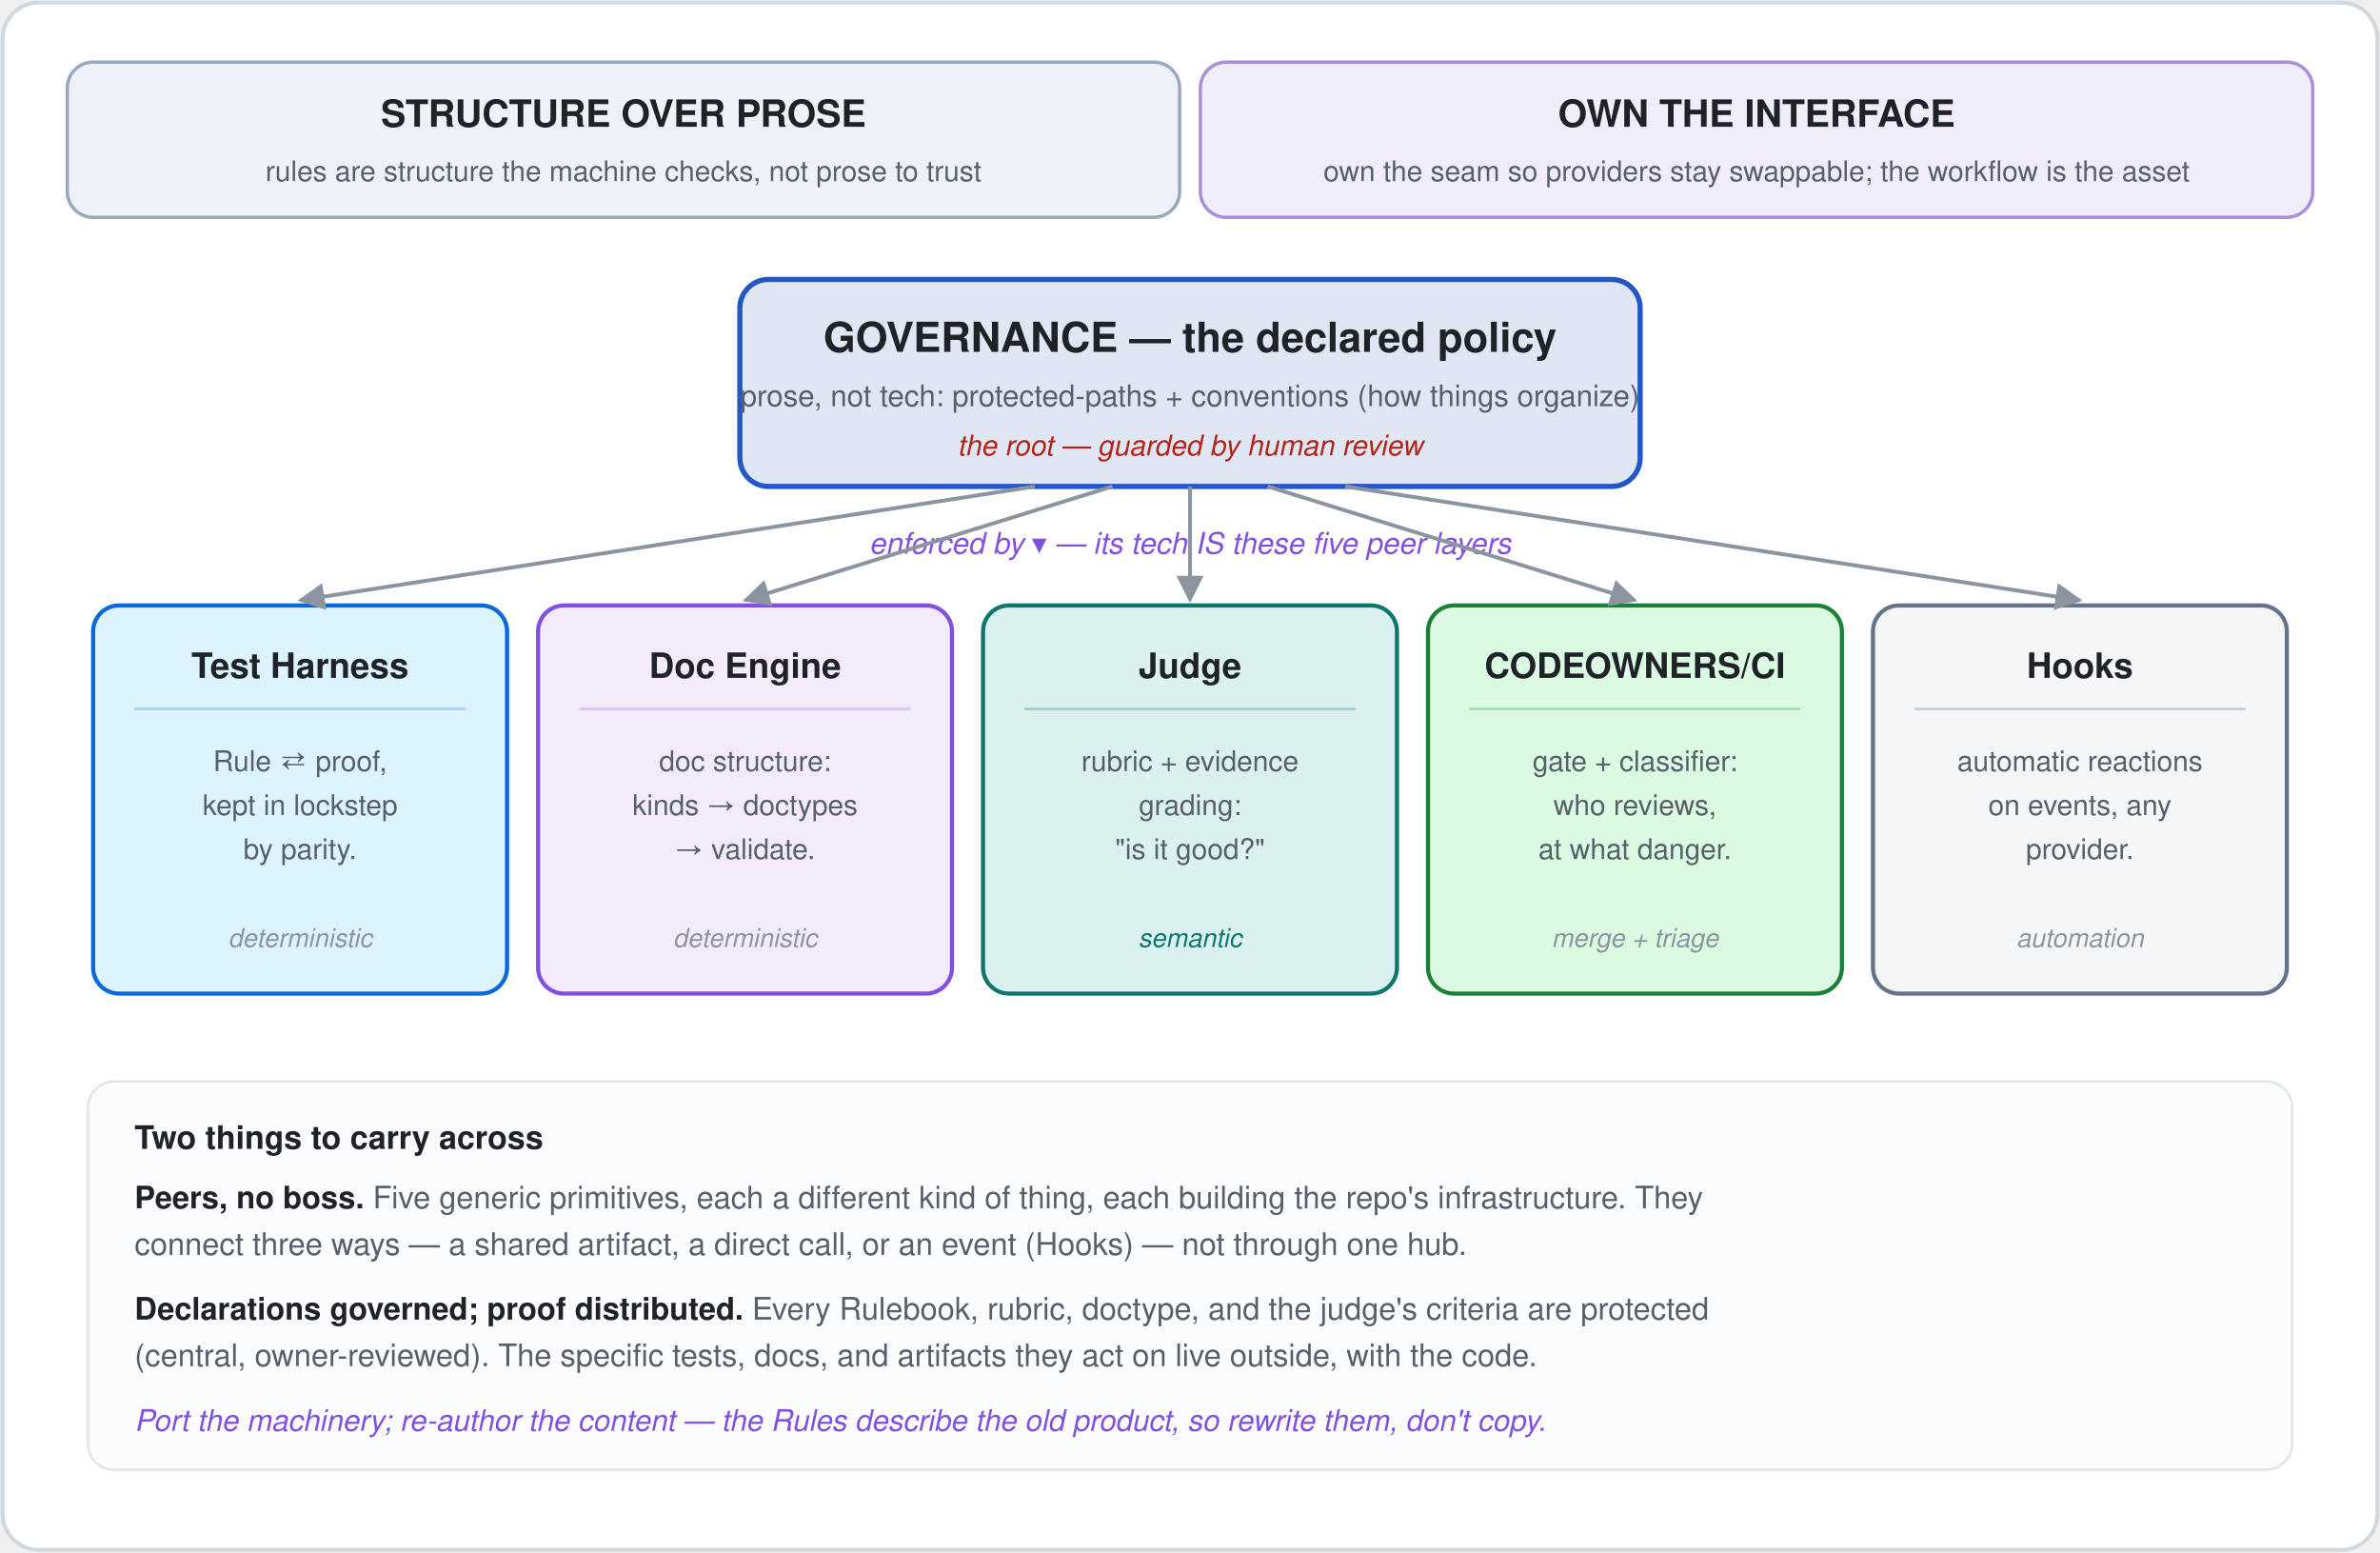
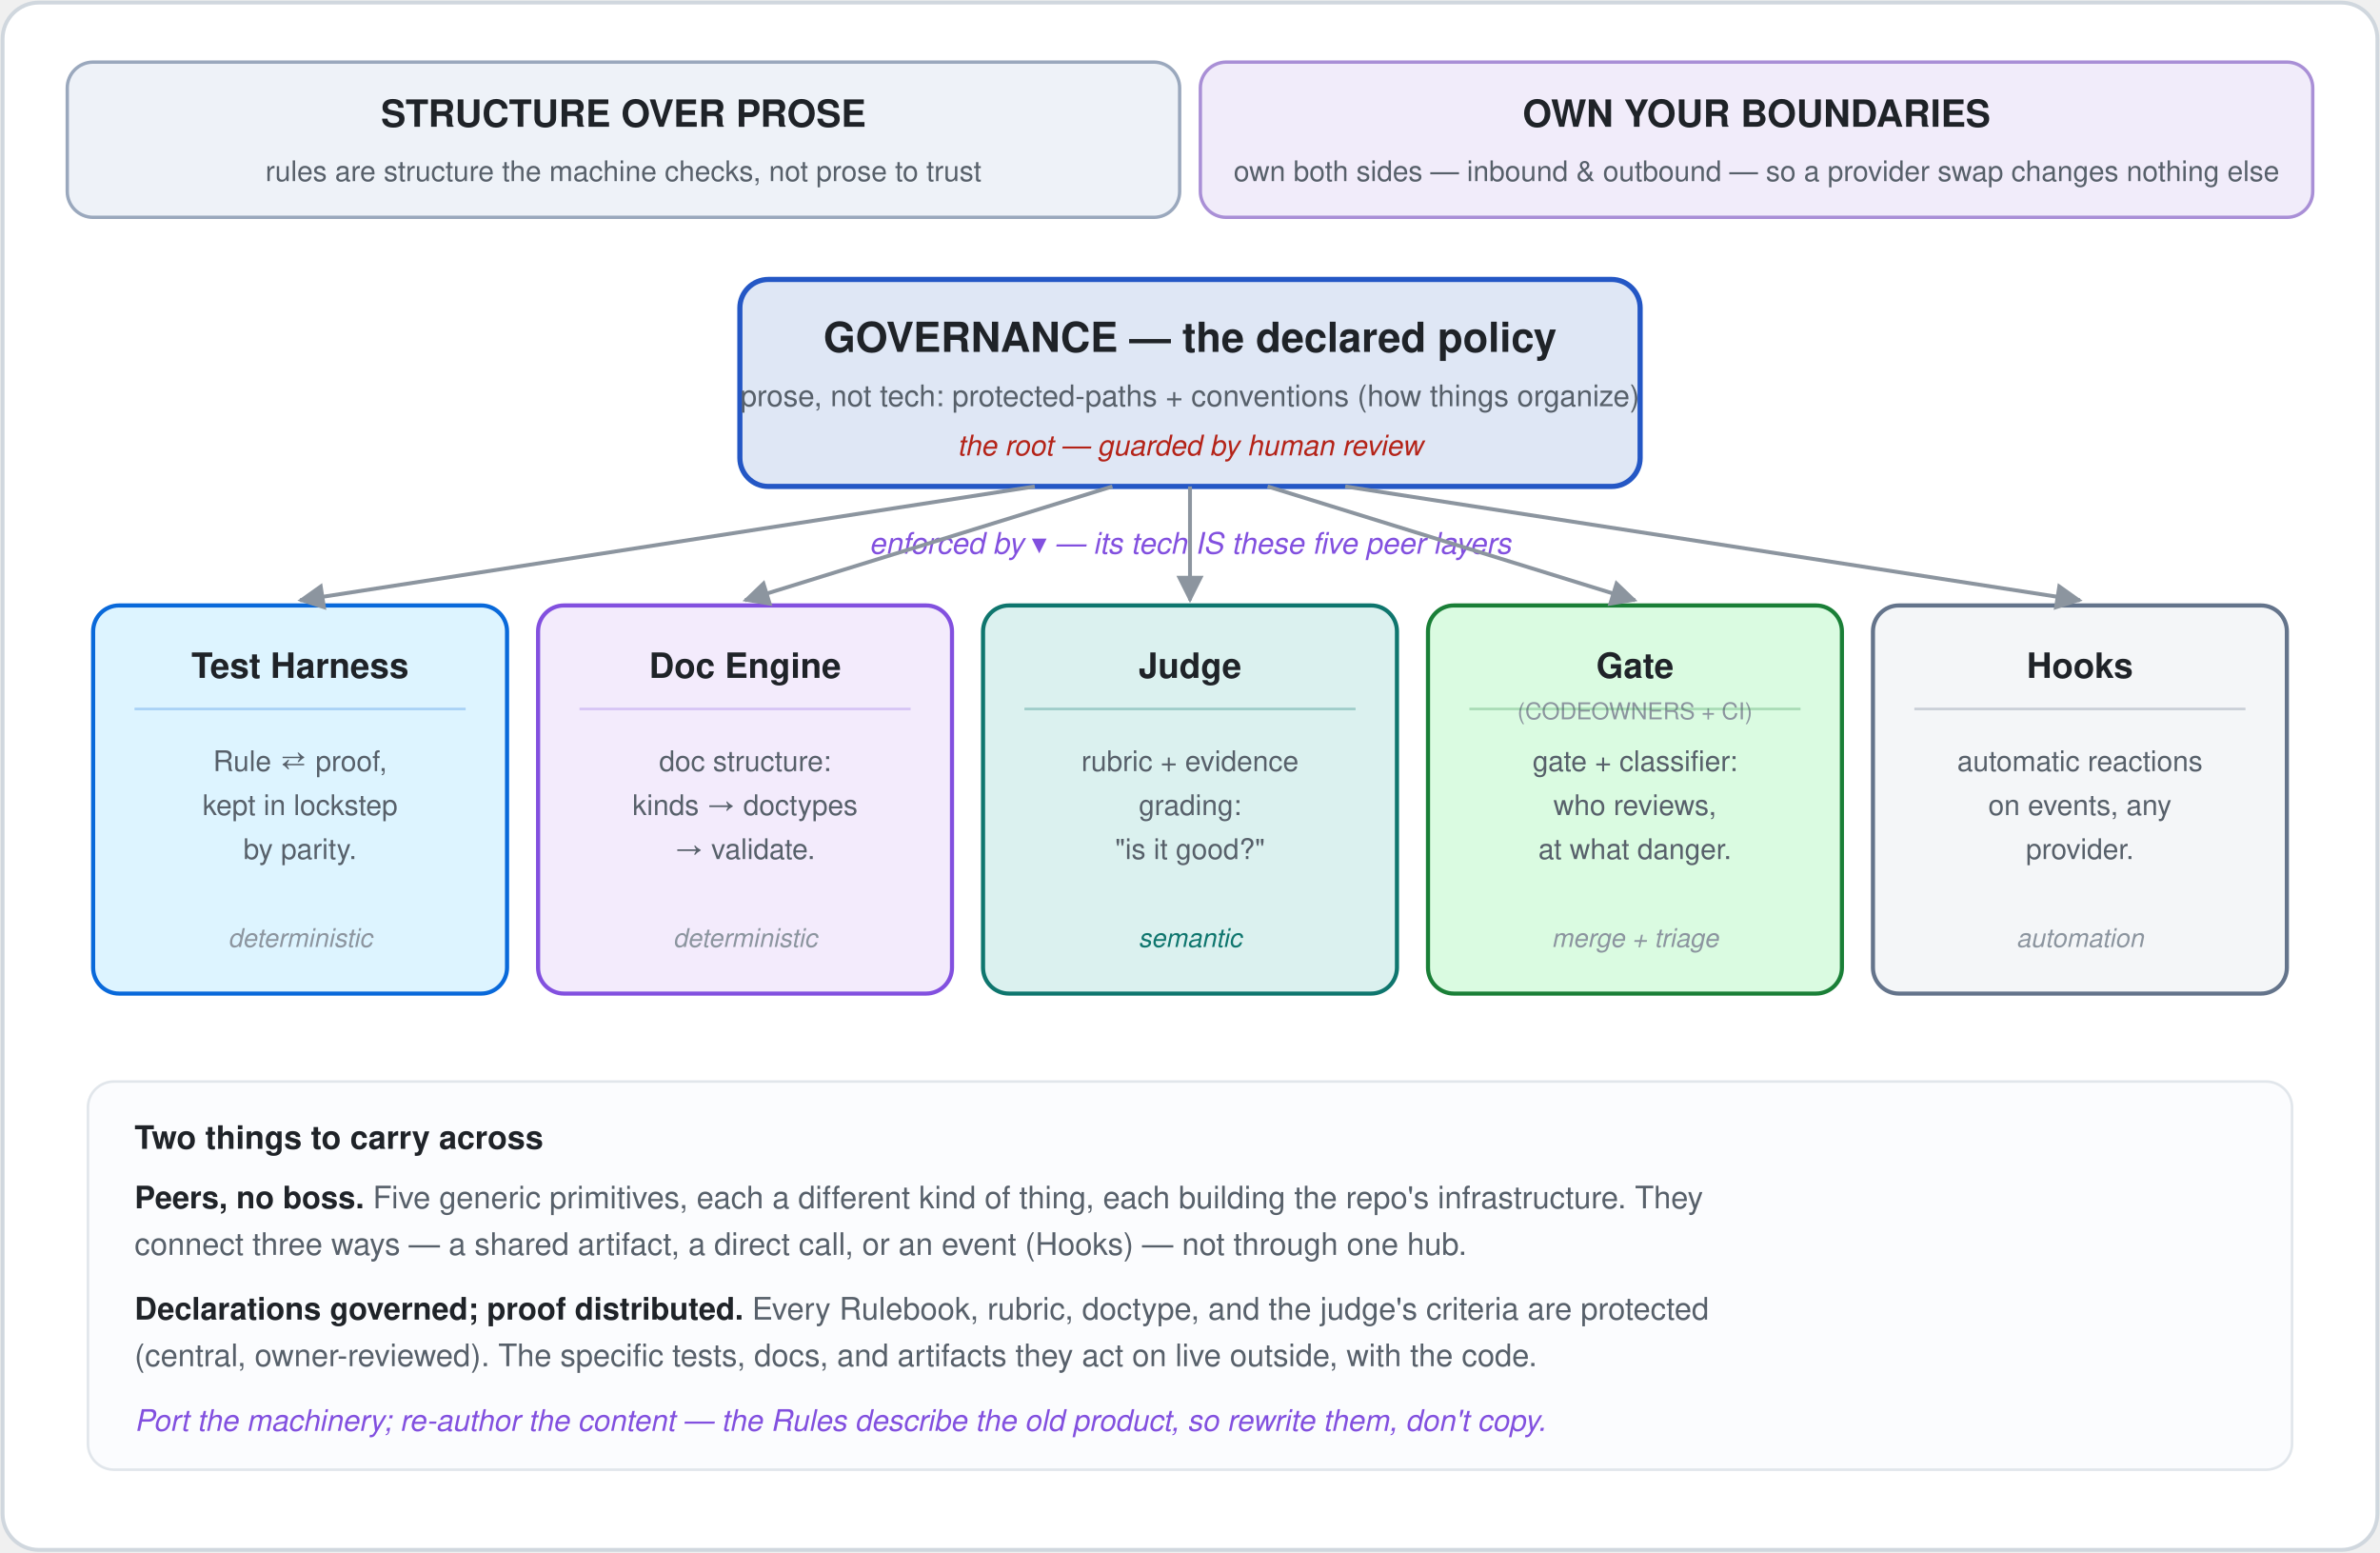
- <svg xmlns="http://www.w3.org/2000/svg" viewBox="0 0 920 600" font-family="-apple-system, Segoe UI, Helvetica, Arial, sans-serif" role="img" aria-label="Governance is a declared prose policy, guarded by human review, enforced by five peer tech layers, under two principles">
+ <svg xmlns="http://www.w3.org/2000/svg" viewBox="0 0 920 600" font-family="-apple-system, Segoe UI, Helvetica, Arial, sans-serif" role="img" aria-label="Governance is a declared prose policy, guarded by human review, enforced by five peer tech layers, under two tenets">
  <rect x="1" y="1" width="918" height="598" rx="14" fill="#ffffff" stroke="#d0d7de" stroke-width="1.5" />
  <rect x="26" y="24" width="430" height="60" rx="10" fill="#eef2f8" stroke="#9aa8bd" stroke-width="1.3" />
  <text x="241" y="49" text-anchor="middle" font-size="14.5" font-weight="700" fill="#1f2328">STRUCTURE OVER PROSE</text>
  <text x="241" y="70" text-anchor="middle" font-size="11" fill="#57606a">rules are structure the machine checks, not prose to trust</text>
  <rect x="464" y="24" width="430" height="60" rx="10" fill="#f1ecfa" stroke="#a98fd6" stroke-width="1.3" />
-   <text x="679" y="49" text-anchor="middle" font-size="14.5" font-weight="700" fill="#1f2328">OWN THE INTERFACE</text>
-   <text x="679" y="70" text-anchor="middle" font-size="11" fill="#57606a">own the seam so providers stay swappable; the workflow is the asset</text>
+   <text x="679" y="49" text-anchor="middle" font-size="14.5" font-weight="700" fill="#1f2328">OWN YOUR BOUNDARIES</text>
+   <text x="679" y="70" text-anchor="middle" font-size="11" fill="#57606a">own both sides — inbound &amp; outbound — so a provider swap changes nothing else</text>
  <rect x="286" y="108" width="348" height="80" rx="11" fill="#dfe7f5" stroke="#2457c5" stroke-width="2" />
  <text x="460" y="136" text-anchor="middle" font-size="16" font-weight="750" fill="#1f2328">GOVERNANCE — the declared policy</text>
  <text x="460" y="157" text-anchor="middle" font-size="11.5" fill="#57606a">prose, not tech: protected-paths + conventions (how things organize)</text>
  <text x="460" y="176" text-anchor="middle" font-size="11" font-style="italic" fill="#b42318">the root — guarded by human review</text>
  <text x="460" y="214" text-anchor="middle" font-size="11.5" font-style="italic" fill="#8250df">enforced by ▾ — its tech IS these five peer layers</text>
  <g>
    <rect x="36" y="234" width="160" height="150" rx="10" fill="#ddf4ff" stroke="#0969da" stroke-width="1.6" />
    <text x="116" y="262" text-anchor="middle" font-size="13.5" font-weight="700" fill="#1f2328">Test Harness</text>
    <line x1="52" y1="274" x2="180" y2="274" stroke="#0969da" stroke-opacity="0.25" />
    <text x="116" y="298" text-anchor="middle" font-size="11" fill="#57606a">Rule ⇄ proof,</text>
    <text x="116" y="315" text-anchor="middle" font-size="11" fill="#57606a">kept in lockstep</text>
    <text x="116" y="332" text-anchor="middle" font-size="11" fill="#57606a">by parity.</text>
    <text x="116" y="366" text-anchor="middle" font-size="10" font-style="italic" fill="#8c959f">deterministic</text>
  </g>
  <g>
    <rect x="208" y="234" width="160" height="150" rx="10" fill="#f3ebfc" stroke="#8250df" stroke-width="1.6" />
    <text x="288" y="262" text-anchor="middle" font-size="13.5" font-weight="700" fill="#1f2328">Doc Engine</text>
    <line x1="224" y1="274" x2="352" y2="274" stroke="#8250df" stroke-opacity="0.25" />
    <text x="288" y="298" text-anchor="middle" font-size="11" fill="#57606a">doc structure:</text>
    <text x="288" y="315" text-anchor="middle" font-size="11" fill="#57606a">kinds → doctypes</text>
    <text x="288" y="332" text-anchor="middle" font-size="11" fill="#57606a">→ validate.</text>
    <text x="288" y="366" text-anchor="middle" font-size="10" font-style="italic" fill="#8c959f">deterministic</text>
  </g>
  <g>
    <rect x="380" y="234" width="160" height="150" rx="10" fill="#dbf1ef" stroke="#0f766e" stroke-width="1.6" />
    <text x="460" y="262" text-anchor="middle" font-size="13.5" font-weight="700" fill="#1f2328">Judge</text>
    <line x1="396" y1="274" x2="524" y2="274" stroke="#0f766e" stroke-opacity="0.3" />
    <text x="460" y="298" text-anchor="middle" font-size="11" fill="#57606a">rubric + evidence</text>
    <text x="460" y="315" text-anchor="middle" font-size="11" fill="#57606a">grading:</text>
    <text x="460" y="332" text-anchor="middle" font-size="11" fill="#57606a">"is it good?"</text>
    <text x="460" y="366" text-anchor="middle" font-size="10" font-style="italic" fill="#0f766e">semantic</text>
  </g>
  <g>
    <rect x="552" y="234" width="160" height="150" rx="10" fill="#dafbe1" stroke="#1a7f37" stroke-width="1.6" />
-     <text x="632" y="262" text-anchor="middle" font-size="13.5" font-weight="700" fill="#1f2328">CODEOWNERS/CI</text>
+     <text x="632" y="262" text-anchor="middle" font-size="13.5" font-weight="700" fill="#1f2328">Gate</text>
+     <text x="632" y="278" text-anchor="middle" font-size="9" fill="#8c959f">(CODEOWNERS + CI)</text>
    <line x1="568" y1="274" x2="696" y2="274" stroke="#1a7f37" stroke-opacity="0.25" />
    <text x="632" y="298" text-anchor="middle" font-size="11" fill="#57606a">gate + classifier:</text>
    <text x="632" y="315" text-anchor="middle" font-size="11" fill="#57606a">who reviews,</text>
    <text x="632" y="332" text-anchor="middle" font-size="11" fill="#57606a">at what danger.</text>
    <text x="632" y="366" text-anchor="middle" font-size="10" font-style="italic" fill="#8c959f">merge + triage</text>
  </g>
  <g>
    <rect x="724" y="234" width="160" height="150" rx="10" fill="#f4f6f8" stroke="#64748b" stroke-width="1.6" />
    <text x="804" y="262" text-anchor="middle" font-size="13.5" font-weight="700" fill="#1f2328">Hooks</text>
    <line x1="740" y1="274" x2="868" y2="274" stroke="#64748b" stroke-opacity="0.3" />
    <text x="804" y="298" text-anchor="middle" font-size="11" fill="#57606a">automatic reactions</text>
    <text x="804" y="315" text-anchor="middle" font-size="11" fill="#57606a">on events, any</text>
    <text x="804" y="332" text-anchor="middle" font-size="11" fill="#57606a">provider.</text>
    <text x="804" y="366" text-anchor="middle" font-size="10" font-style="italic" fill="#8c959f">automation</text>
  </g>
  <line x1="400" y1="188" x2="116" y2="232" stroke="#8c959f" stroke-width="1.5" marker-end="url(#gm)" />
  <line x1="430" y1="188" x2="288" y2="232" stroke="#8c959f" stroke-width="1.5" marker-end="url(#gm)" />
  <line x1="460" y1="188" x2="460" y2="232" stroke="#8c959f" stroke-width="1.5" marker-end="url(#gm)" />
  <line x1="490" y1="188" x2="632" y2="232" stroke="#8c959f" stroke-width="1.5" marker-end="url(#gm)" />
  <line x1="520" y1="188" x2="804" y2="232" stroke="#8c959f" stroke-width="1.5" marker-end="url(#gm)" />
  <rect x="34" y="418" width="852" height="150" rx="10" fill="#fbfcfe" stroke="#e1e6eb" />
  <text x="52" y="444" font-size="12.5" font-weight="700" fill="#1f2328">Two things to carry across</text>
  <text x="52" y="467" font-size="12" fill="#57606a">
    <tspan font-weight="700" fill="#1f2328">Peers, no boss.</tspan> Five generic primitives, each a different kind of thing, each building the repo's infrastructure. They</text>
  <text x="52" y="485" font-size="12" fill="#57606a">connect three ways — a shared artifact, a direct call, or an event (Hooks) — not through one hub.</text>
  <text x="52" y="510" font-size="12" fill="#57606a">
    <tspan font-weight="700" fill="#1f2328">Declarations governed; proof distributed.</tspan> Every Rulebook, rubric, doctype, and the judge's criteria are protected</text>
  <text x="52" y="528" font-size="12" fill="#57606a">(central, owner-reviewed). The specific tests, docs, and artifacts they act on live outside, with the code.</text>
  <text x="52" y="553" font-size="11.5" font-style="italic" fill="#8250df">Port the machinery; re-author the content — the Rules describe the old product, so rewrite them, don't copy.</text>
  <defs>
    <marker id="gm" viewBox="0 0 10 10" refX="9" refY="5" markerWidth="7" markerHeight="7" orient="auto-start-reverse">
      <path d="M 0 0 L 10 5 L 0 10 z" fill="#8c959f" />
    </marker>
  </defs>
</svg>
